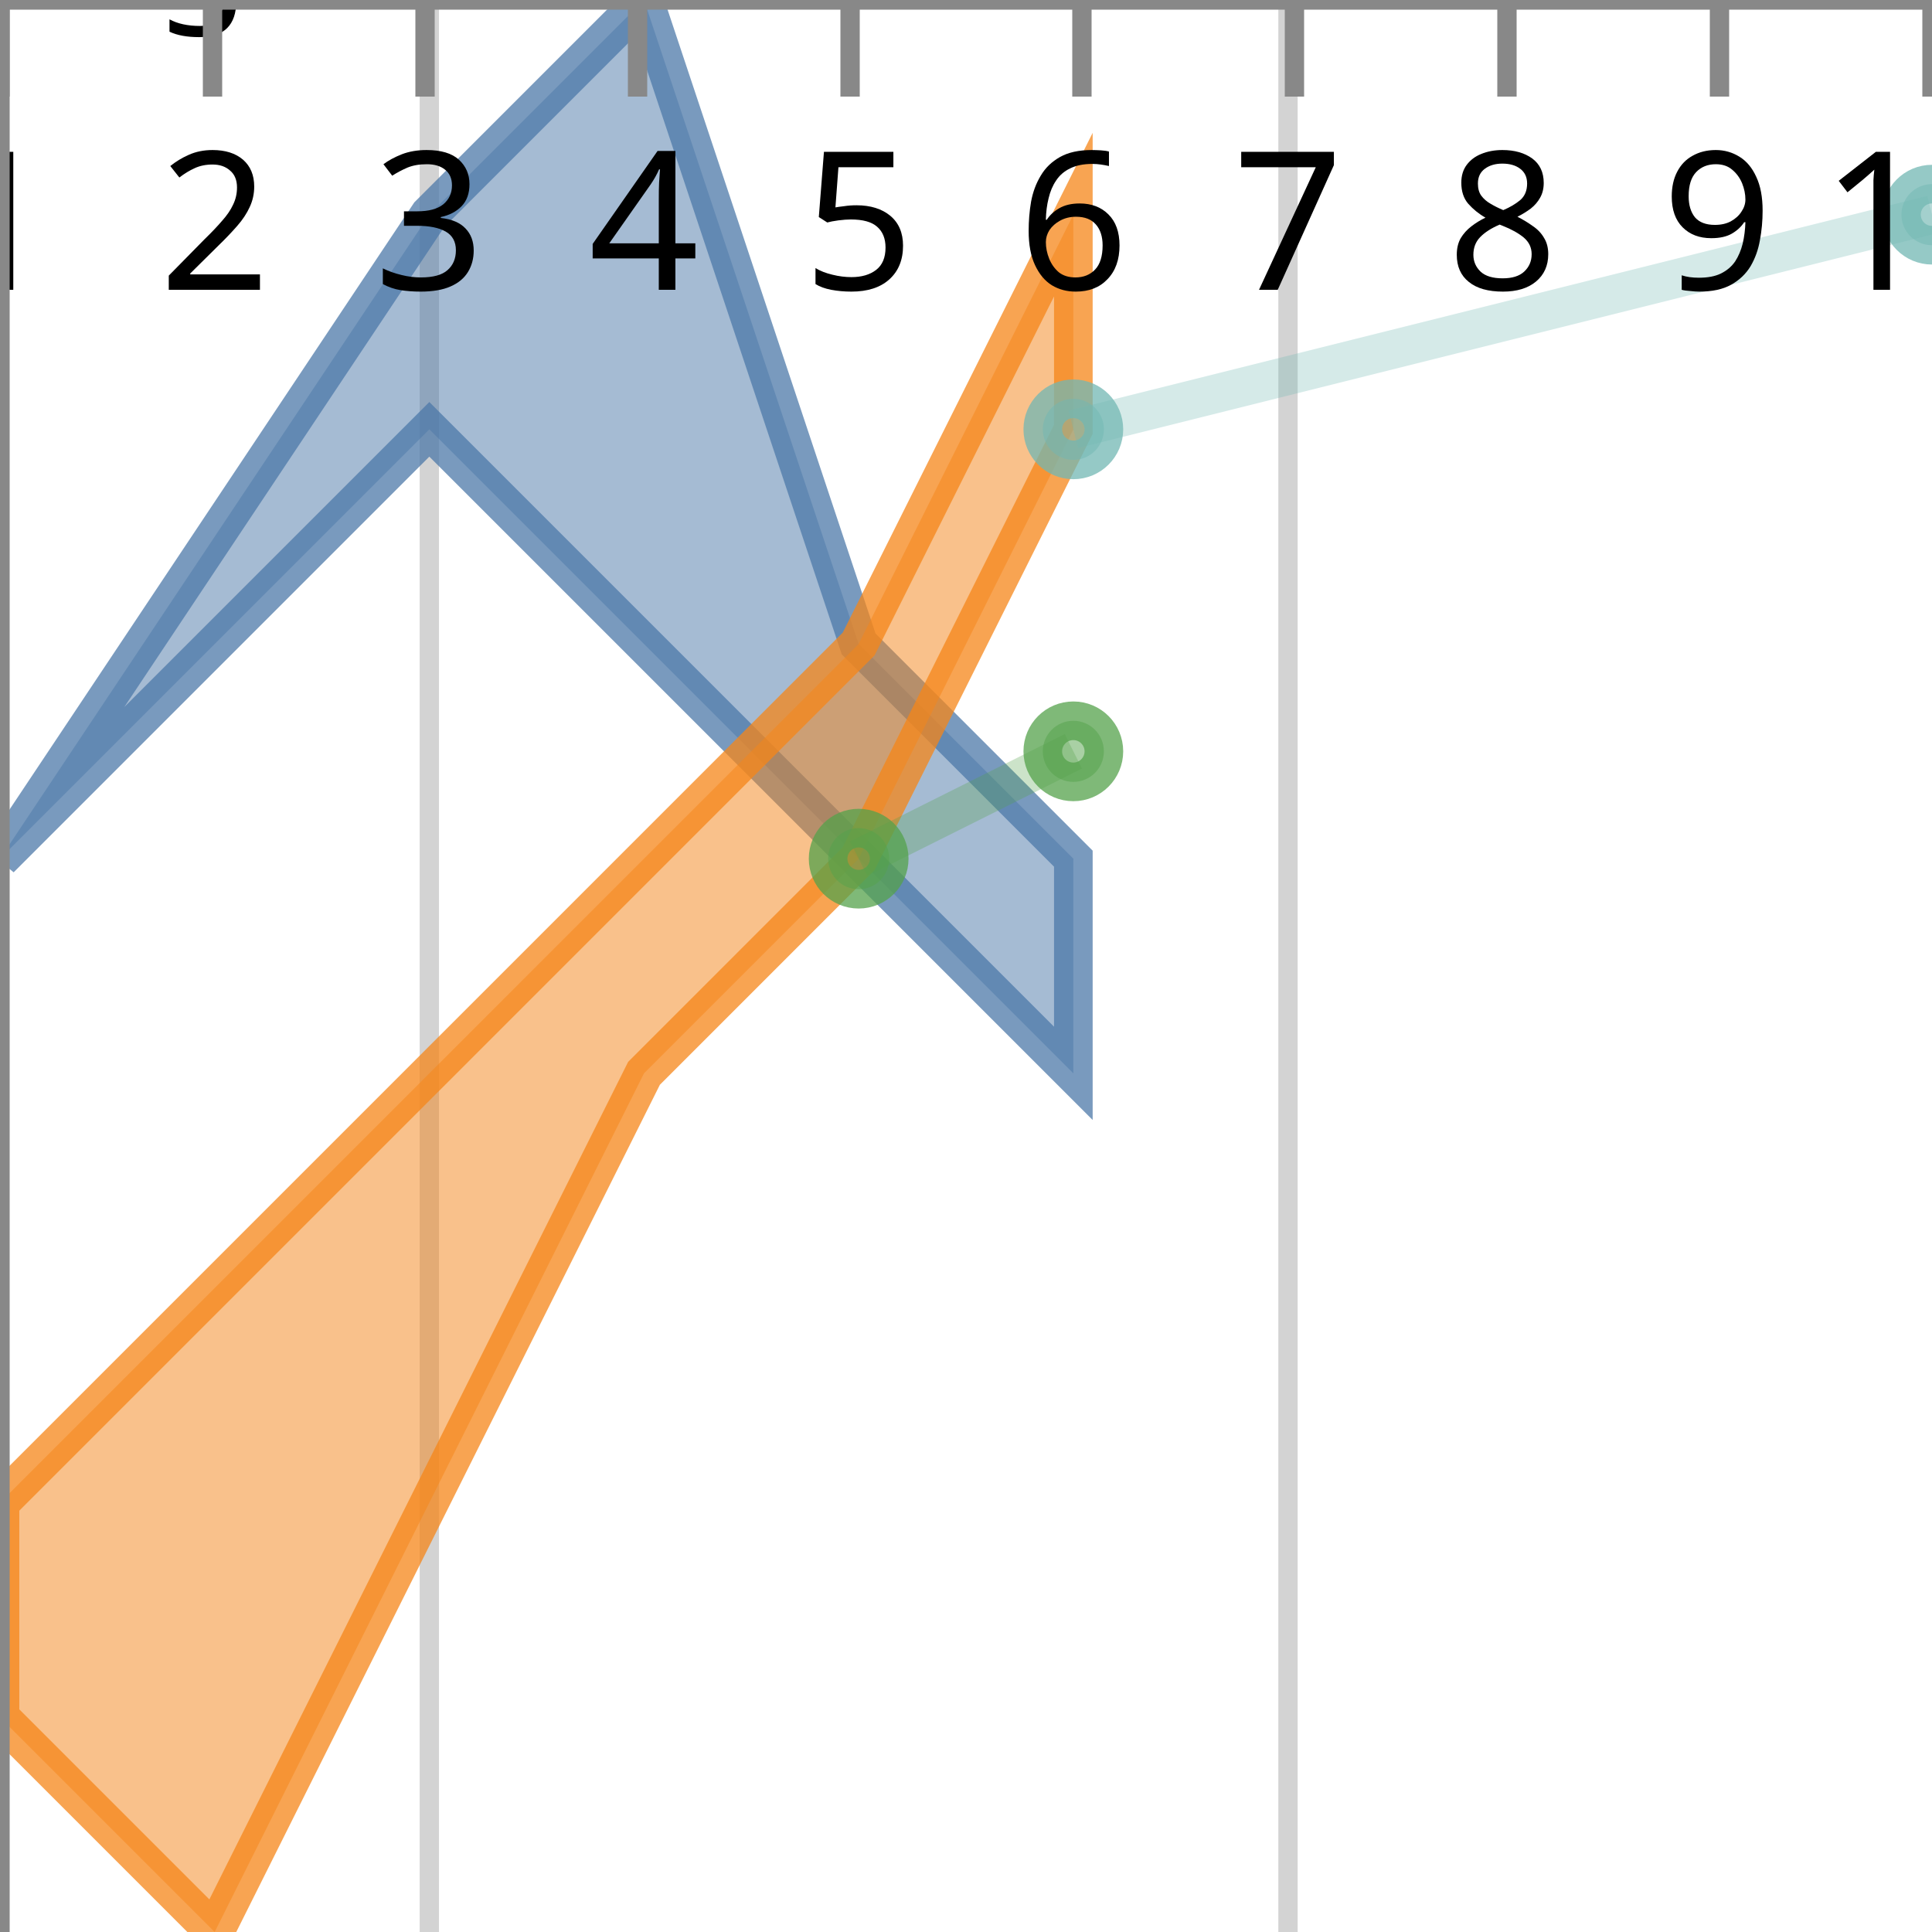
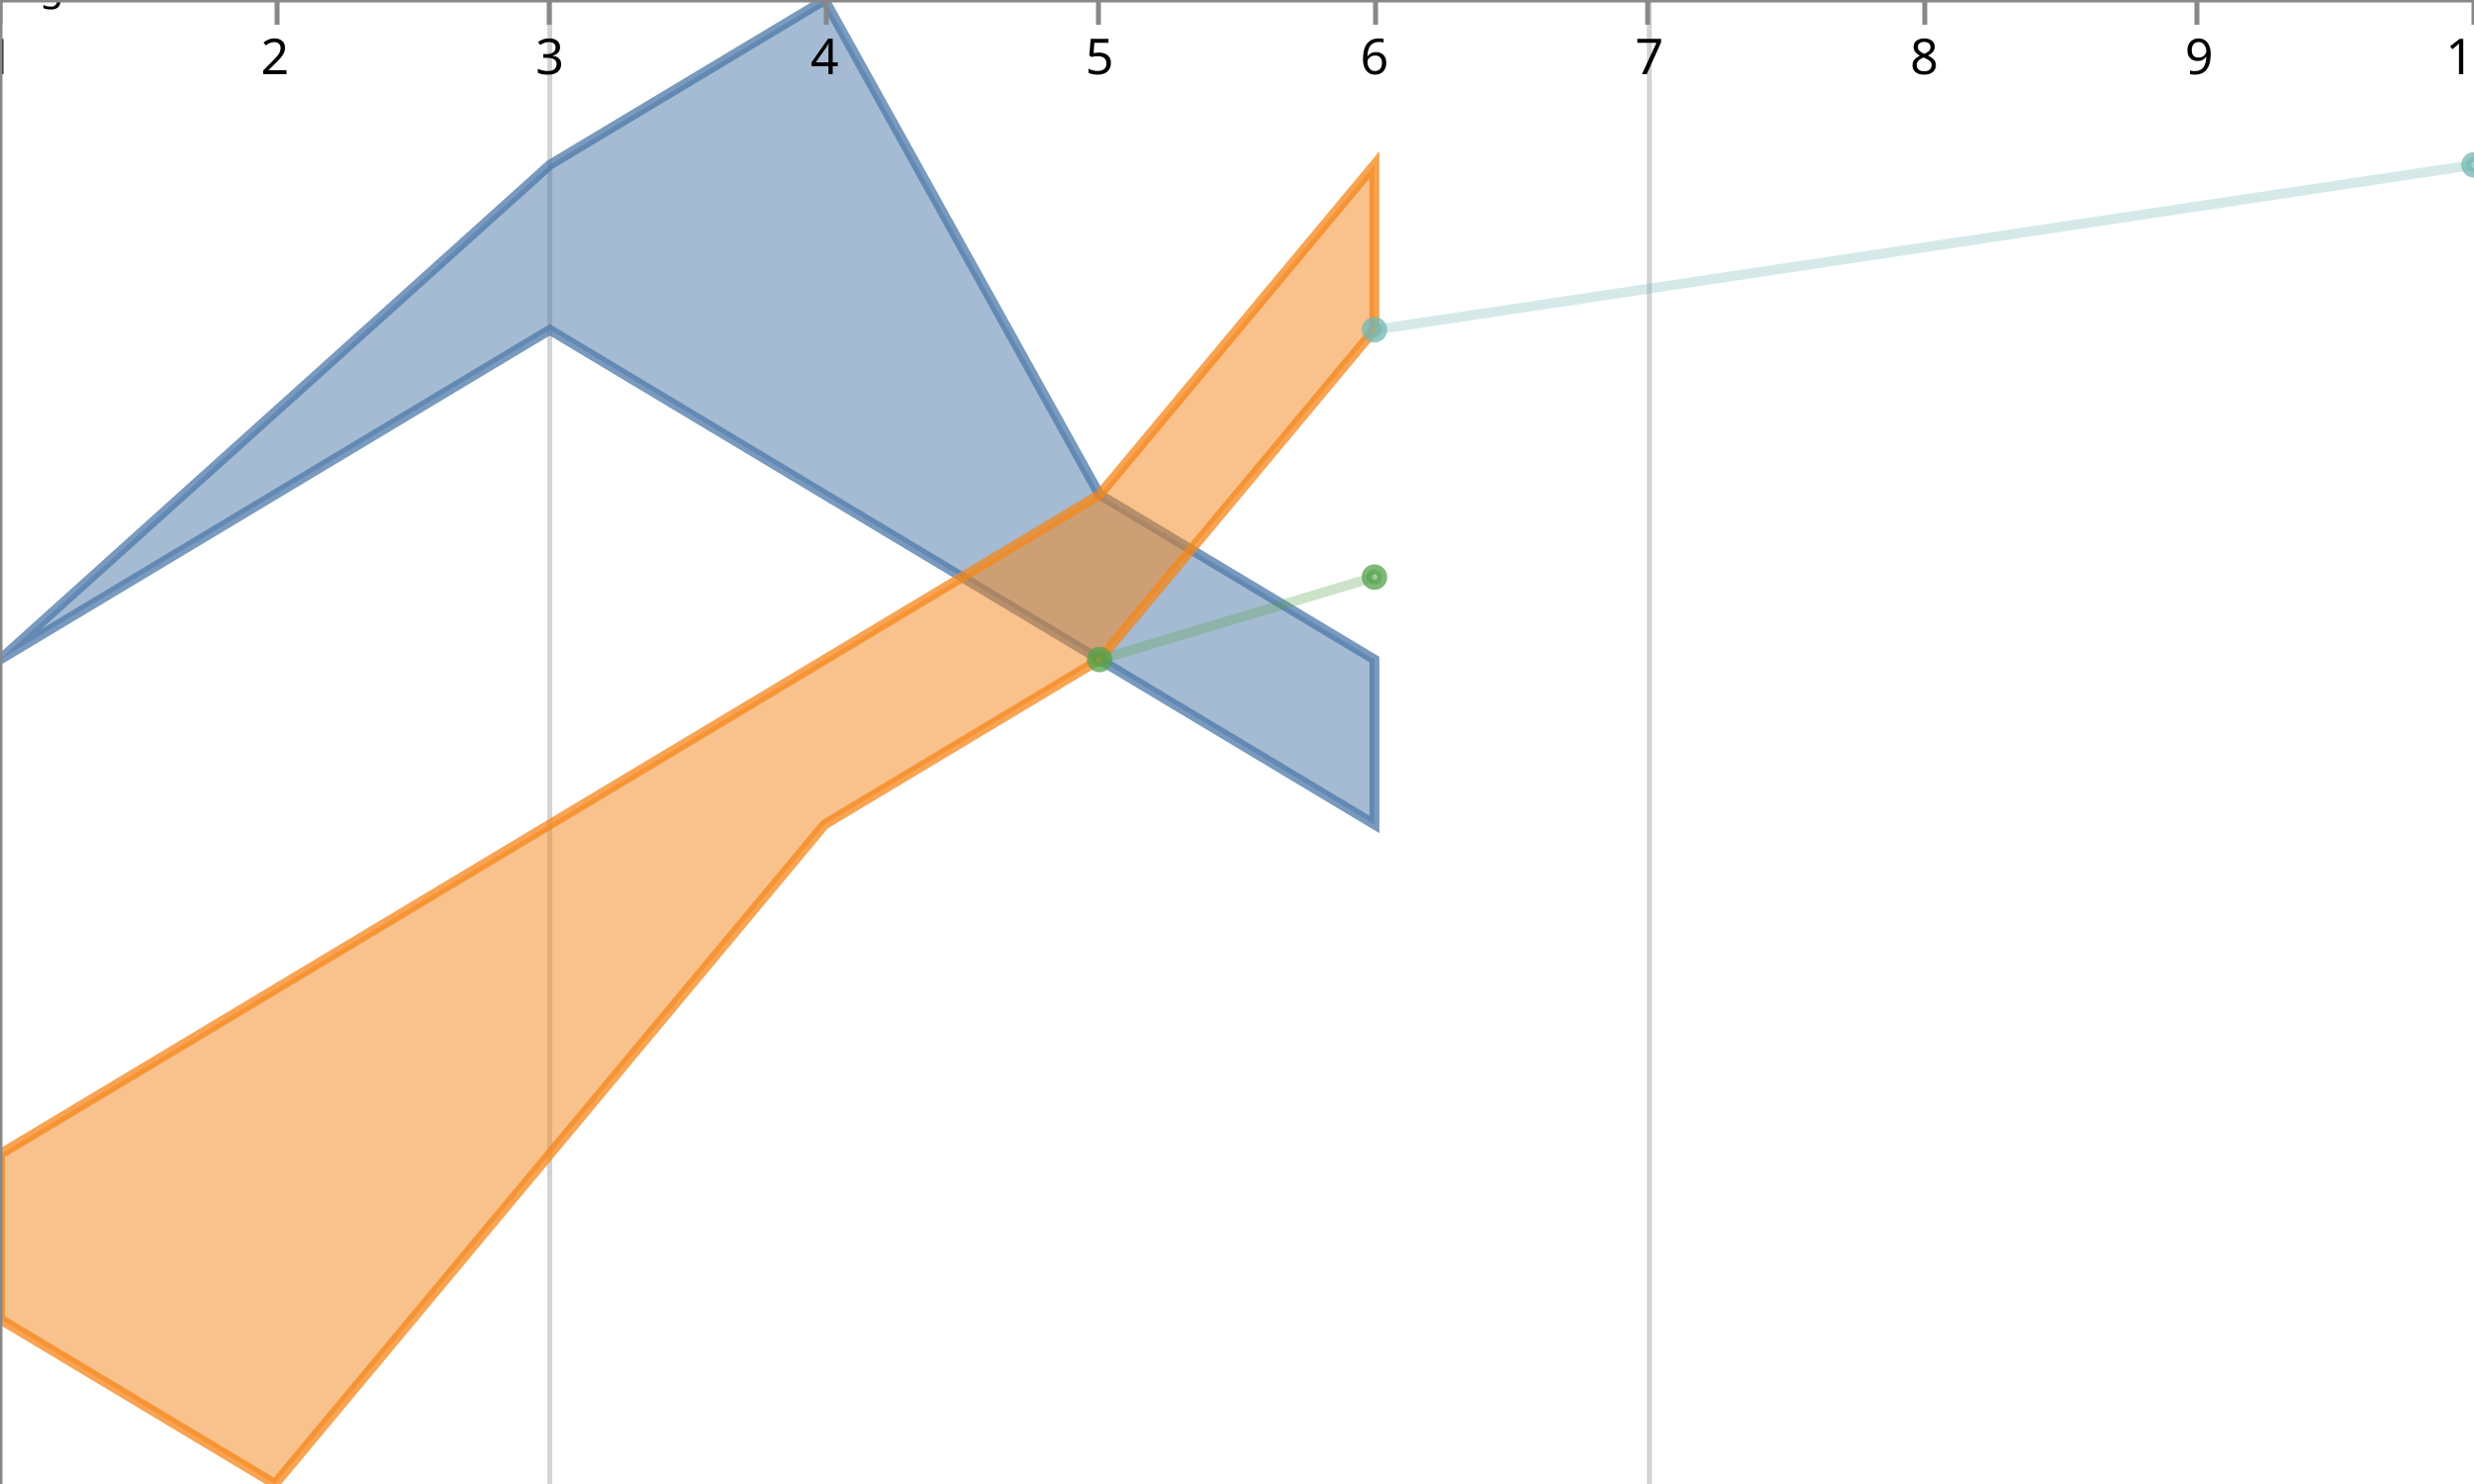
- <svg xmlns="http://www.w3.org/2000/svg" version="1.1" class="marks" width="100" height="100" viewBox="0 0 100 100">
+ <svg xmlns="http://www.w3.org/2000/svg" version="1.1" class="marks" width="500" height="300" viewBox="0 0 500 300">
  <g fill="none" stroke-miterlimit="10" transform="translate(0,0)">
    <g class="mark-group role-frame root" role="graphics-object" aria-roledescription="group mark container">
      <g transform="translate(0,0)">
-         <path class="background" aria-hidden="true" d="M0,0h100v100h-100Z" />
+         <path class="background" aria-hidden="true" d="M0,0h500v300h-500Z" />
        <g>
          <g class="mark-group role-scope _markers" role="graphics-object" aria-roledescription="group mark container">
            <g transform="translate(0,0)">
              <path class="background" aria-hidden="true" d="M0,0h0v0h0Z" />
              <g>
                <g class="mark-rule role-mark _marker text" role="graphics-symbol" aria-roledescription="rule mark container">
-                   <line transform="translate(22.22222,100)" x2="0" y2="-100" stroke="lightgray" opacity="1" />
-                   <line transform="translate(66.66667,100)" x2="0" y2="-100" stroke="lightgray" opacity="1" />
+                   <line transform="translate(111.1111,300)" x2="0" y2="-300" stroke="lightgray" opacity="1" />
+                   <line transform="translate(333.3333,300)" x2="0" y2="-300" stroke="lightgray" opacity="1" />
                </g>
                <g class="mark-text role-mark _marker flags" role="graphics-object" aria-roledescription="text mark container">
                  <text text-anchor="start" transform="translate(0,0)" font-family="sans-serif" font-size="8px" fill="#000">Low marker</text>
                  <text text-anchor="start" transform="translate(0,0)" font-family="sans-serif" font-size="8px" fill="#000">High marker</text>
                </g>
              </g>
              <path class="foreground" aria-hidden="true" d="" display="none" />
            </g>
          </g>
          <g class="mark-group role-legend" role="graphics-symbol" aria-roledescription="legend" aria-label="Symbol legend for stroke color with 5 values: a, b, c, d, e">
            <g transform="translate(0,0)">
              <path class="background" aria-hidden="true" d="M0,0h0v0h0Z" pointer-events="none" />
              <g>
                <g class="mark-group role-legend-entry">
                  <g transform="translate(0,0)">
                    <path class="background" aria-hidden="true" d="M0,0h0v0h0Z" pointer-events="none" />
                    <g />
                    <path class="foreground" aria-hidden="true" d="" pointer-events="none" display="none" />
                  </g>
                </g>
              </g>
              <path class="foreground" aria-hidden="true" d="" pointer-events="none" display="none" />
            </g>
          </g>
          <g class="mark-group role-scope _distributions" role="graphics-object" aria-roledescription="group mark container">
            <g transform="translate(0,0)">
              <path class="background" aria-hidden="true" d="M0,0h0v0h0Z" />
              <g>
                <g class="mark-area role-mark area" role="graphics-symbol" aria-roledescription="area mark container">
-                   <path d="M0,44.444L11.111,33.333L22.222,22.222L33.333,33.333L44.444,44.444L55.556,55.556L55.556,44.444L44.444,33.333L33.333,0L22.222,11.111L11.111,27.778L0,44.444Z" fill="#4c78a8" fill-opacity="0.5" stroke="#4c78a8" stroke-opacity="0.75" stroke-width="2" />
+                   <path d="M0,133.333L55.556,100L111.111,66.667L166.667,100L222.222,133.333L277.778,166.667L277.778,133.333L222.222,100L166.667,0L111.111,33.333L55.556,83.333L0,133.333Z" fill="#4c78a8" fill-opacity="0.5" stroke="#4c78a8" stroke-opacity="0.75" stroke-width="2" />
                </g>
              </g>
              <path class="foreground" aria-hidden="true" d="" display="none" />
            </g>
            <g transform="translate(0,0)">
              <path class="background" aria-hidden="true" d="M0,0h0v0h0Z" />
              <g>
                <g class="mark-area role-mark area" role="graphics-symbol" aria-roledescription="area mark container">
-                   <path d="M0,88.889L11.111,100L22.222,77.778L33.333,55.556L44.444,44.444L55.556,22.222L55.556,11.111L44.444,33.333L33.333,44.444L22.222,55.556L11.111,66.667L0,77.778Z" fill="#f58518" fill-opacity="0.5" stroke="#f58518" stroke-opacity="0.75" stroke-width="2" />
+                   <path d="M0,266.667L55.556,300L111.111,233.333L166.667,166.667L222.222,133.333L277.778,66.667L277.778,33.333L222.222,100L166.667,133.333L111.111,166.667L55.556,200L0,233.333Z" fill="#f58518" fill-opacity="0.5" stroke="#f58518" stroke-opacity="0.75" stroke-width="2" />
                </g>
              </g>
              <path class="foreground" aria-hidden="true" d="" display="none" />
            </g>
          </g>
          <g class="mark-group role-scope _traces" role="graphics-object" aria-roledescription="group mark container">
            <g transform="translate(0,0)">
              <path class="background" aria-hidden="true" d="M0,0h0v0h0Z" />
              <g>
                <g class="mark-line role-mark _traces_lines" role="graphics-symbol" aria-roledescription="line mark container">
-                   <path d="M55.556,22.222Z" stroke="#e45756" stroke-opacity="0.75" stroke-width="2" />
+                   <path d="M277.778,66.667Z" stroke="#e45756" stroke-opacity="0.75" stroke-width="2" />
                </g>
              </g>
              <path class="foreground" aria-hidden="true" d="" display="none" />
            </g>
            <g transform="translate(0,0)">
              <path class="background" aria-hidden="true" d="M0,0h0v0h0Z" />
              <g>
                <g class="mark-line role-mark _traces_lines" role="graphics-symbol" aria-roledescription="line mark container">
-                   <path d="M55.556,22.222Z" stroke="#72b7b2" stroke-opacity="0.75" stroke-width="2" />
+                   <path d="M277.778,66.667Z" stroke="#72b7b2" stroke-opacity="0.75" stroke-width="2" />
                </g>
              </g>
              <path class="foreground" aria-hidden="true" d="" display="none" />
            </g>
          </g>
          <g class="mark-group role-scope _points" role="graphics-object" aria-roledescription="group mark container">
            <g transform="translate(0,0)">
              <path class="background" aria-hidden="true" d="M0,0h0v0h0Z" />
              <g>
                <g class="mark-symbol role-mark _points_symbol" role="graphics-symbol" aria-roledescription="symbol mark container">
-                   <path transform="translate(55.55556,22.22222)" d="M1.581,0A1.581,1.581,0,1,1,-1.581,0A1.581,1.581,0,1,1,1.581,0" fill="#72b7b2" fill-opacity="0.5" stroke="#72b7b2" stroke-opacity="0.75" stroke-width="2" />
-                   <path transform="translate(100,11.11111)" d="M1.581,0A1.581,1.581,0,1,1,-1.581,0A1.581,1.581,0,1,1,1.581,0" fill="#72b7b2" fill-opacity="0.5" stroke="#72b7b2" stroke-opacity="0.75" stroke-width="2" />
+                   <path transform="translate(277.7778,66.66667)" d="M1.581,0A1.581,1.581,0,1,1,-1.581,0A1.581,1.581,0,1,1,1.581,0" fill="#72b7b2" fill-opacity="0.5" stroke="#72b7b2" stroke-opacity="0.75" stroke-width="2" />
+                   <path transform="translate(500,33.33333)" d="M1.581,0A1.581,1.581,0,1,1,-1.581,0A1.581,1.581,0,1,1,1.581,0" fill="#72b7b2" fill-opacity="0.5" stroke="#72b7b2" stroke-opacity="0.75" stroke-width="2" />
                </g>
                <g class="mark-line role-mark _points_line" role="graphics-symbol" aria-roledescription="line mark container">
-                   <path d="M55.556,22.222L100,11.111" stroke="#72b7b2" stroke-opacity="0.3" stroke-width="2" />
+                   <path d="M277.778,66.667L500,33.333" stroke="#72b7b2" stroke-opacity="0.3" stroke-width="2" />
                </g>
              </g>
              <path class="foreground" aria-hidden="true" d="" display="none" />
            </g>
            <g transform="translate(0,0)">
              <path class="background" aria-hidden="true" d="M0,0h0v0h0Z" />
              <g>
                <g class="mark-symbol role-mark _points_symbol" role="graphics-symbol" aria-roledescription="symbol mark container">
-                   <path transform="translate(44.44444,44.44444)" d="M1.581,0A1.581,1.581,0,1,1,-1.581,0A1.581,1.581,0,1,1,1.581,0" fill="#54a24b" fill-opacity="0.5" stroke="#54a24b" stroke-opacity="0.75" stroke-width="2" />
-                   <path transform="translate(55.55556,38.88889)" d="M1.581,0A1.581,1.581,0,1,1,-1.581,0A1.581,1.581,0,1,1,1.581,0" fill="#54a24b" fill-opacity="0.5" stroke="#54a24b" stroke-opacity="0.75" stroke-width="2" />
+                   <path transform="translate(222.2222,133.3333)" d="M1.581,0A1.581,1.581,0,1,1,-1.581,0A1.581,1.581,0,1,1,1.581,0" fill="#54a24b" fill-opacity="0.5" stroke="#54a24b" stroke-opacity="0.75" stroke-width="2" />
+                   <path transform="translate(277.7778,116.6667)" d="M1.581,0A1.581,1.581,0,1,1,-1.581,0A1.581,1.581,0,1,1,1.581,0" fill="#54a24b" fill-opacity="0.5" stroke="#54a24b" stroke-opacity="0.75" stroke-width="2" />
                </g>
                <g class="mark-line role-mark _points_line" role="graphics-symbol" aria-roledescription="line mark container">
-                   <path d="M44.444,44.444L55.556,38.889" stroke="#54a24b" stroke-opacity="0.3" stroke-width="2" />
+                   <path d="M222.222,133.333L277.778,116.667" stroke="#54a24b" stroke-opacity="0.3" stroke-width="2" />
                </g>
              </g>
              <path class="foreground" aria-hidden="true" d="" display="none" />
            </g>
          </g>
          <g class="mark-group role-axis" role="graphics-symbol" aria-roledescription="axis" aria-label="X-axis for a linear scale with values from 1 to 10">
            <g transform="translate(0,0)">
              <path class="background" aria-hidden="true" d="M0,0h0v0h0Z" pointer-events="none" />
              <g>
                <g class="mark-rule role-axis-tick" pointer-events="none">
                  <line transform="translate(0,0)" x2="0" y2="5" stroke="#888" stroke-width="1" opacity="1" />
-                   <line transform="translate(11,0)" x2="0" y2="5" stroke="#888" stroke-width="1" opacity="1" />
-                   <line transform="translate(22,0)" x2="0" y2="5" stroke="#888" stroke-width="1" opacity="1" />
-                   <line transform="translate(33,0)" x2="0" y2="5" stroke="#888" stroke-width="1" opacity="1" />
-                   <line transform="translate(44,0)" x2="0" y2="5" stroke="#888" stroke-width="1" opacity="1" />
                  <line transform="translate(56,0)" x2="0" y2="5" stroke="#888" stroke-width="1" opacity="1" />
-                   <line transform="translate(67,0)" x2="0" y2="5" stroke="#888" stroke-width="1" opacity="1" />
-                   <line transform="translate(78,0)" x2="0" y2="5" stroke="#888" stroke-width="1" opacity="1" />
-                   <line transform="translate(89,0)" x2="0" y2="5" stroke="#888" stroke-width="1" opacity="1" />
-                   <line transform="translate(100,0)" x2="0" y2="5" stroke="#888" stroke-width="1" opacity="1" />
+                   <line transform="translate(111,0)" x2="0" y2="5" stroke="#888" stroke-width="1" opacity="1" />
+                   <line transform="translate(167,0)" x2="0" y2="5" stroke="#888" stroke-width="1" opacity="1" />
+                   <line transform="translate(222,0)" x2="0" y2="5" stroke="#888" stroke-width="1" opacity="1" />
+                   <line transform="translate(278,0)" x2="0" y2="5" stroke="#888" stroke-width="1" opacity="1" />
+                   <line transform="translate(333,0)" x2="0" y2="5" stroke="#888" stroke-width="1" opacity="1" />
+                   <line transform="translate(389,0)" x2="0" y2="5" stroke="#888" stroke-width="1" opacity="1" />
+                   <line transform="translate(444,0)" x2="0" y2="5" stroke="#888" stroke-width="1" opacity="1" />
+                   <line transform="translate(500,0)" x2="0" y2="5" stroke="#888" stroke-width="1" opacity="1" />
                </g>
                <g class="mark-text role-axis-label" pointer-events="none">
                  <text text-anchor="middle" transform="translate(0,15)" font-family="sans-serif" font-size="10px" fill="#000" opacity="1">1</text>
-                   <text text-anchor="middle" transform="translate(11.11111,15)" font-family="sans-serif" font-size="10px" fill="#000" opacity="1">2</text>
-                   <text text-anchor="middle" transform="translate(22.22222,15)" font-family="sans-serif" font-size="10px" fill="#000" opacity="1">3</text>
-                   <text text-anchor="middle" transform="translate(33.33333,15)" font-family="sans-serif" font-size="10px" fill="#000" opacity="1">4</text>
-                   <text text-anchor="middle" transform="translate(44.44444,15)" font-family="sans-serif" font-size="10px" fill="#000" opacity="1">5</text>
-                   <text text-anchor="middle" transform="translate(55.55556,15)" font-family="sans-serif" font-size="10px" fill="#000" opacity="1">6</text>
-                   <text text-anchor="middle" transform="translate(66.66667,15)" font-family="sans-serif" font-size="10px" fill="#000" opacity="1">7</text>
-                   <text text-anchor="middle" transform="translate(77.77778,15)" font-family="sans-serif" font-size="10px" fill="#000" opacity="1">8</text>
-                   <text text-anchor="middle" transform="translate(88.88889,15)" font-family="sans-serif" font-size="10px" fill="#000" opacity="1">9</text>
-                   <text text-anchor="middle" transform="translate(100,15)" font-family="sans-serif" font-size="10px" fill="#000" opacity="1">10</text>
+                   <text text-anchor="middle" transform="translate(55.55556,15)" font-family="sans-serif" font-size="10px" fill="#000" opacity="1">2</text>
+                   <text text-anchor="middle" transform="translate(111.1111,15)" font-family="sans-serif" font-size="10px" fill="#000" opacity="1">3</text>
+                   <text text-anchor="middle" transform="translate(166.6667,15)" font-family="sans-serif" font-size="10px" fill="#000" opacity="1">4</text>
+                   <text text-anchor="middle" transform="translate(222.2222,15)" font-family="sans-serif" font-size="10px" fill="#000" opacity="1">5</text>
+                   <text text-anchor="middle" transform="translate(277.7778,15)" font-family="sans-serif" font-size="10px" fill="#000" opacity="1">6</text>
+                   <text text-anchor="middle" transform="translate(333.3333,15)" font-family="sans-serif" font-size="10px" fill="#000" opacity="1">7</text>
+                   <text text-anchor="middle" transform="translate(388.8889,15)" font-family="sans-serif" font-size="10px" fill="#000" opacity="1">8</text>
+                   <text text-anchor="middle" transform="translate(444.4444,15)" font-family="sans-serif" font-size="10px" fill="#000" opacity="1">9</text>
+                   <text text-anchor="middle" transform="translate(500,15)" font-family="sans-serif" font-size="10px" fill="#000" opacity="1">10</text>
                </g>
                <g class="mark-rule role-axis-domain" pointer-events="none">
-                   <line transform="translate(0,0)" x2="100" y2="0" stroke="#888" stroke-width="1" opacity="1" />
+                   <line transform="translate(0,0)" x2="500" y2="0" stroke="#888" stroke-width="1" opacity="1" />
                </g>
              </g>
              <path class="foreground" aria-hidden="true" d="" pointer-events="none" display="none" />
            </g>
          </g>
          <g class="mark-group role-axis" role="graphics-symbol" aria-roledescription="axis" aria-label="Y-axis for a linear scale with values from −40 to 50">
            <g transform="translate(0,0)">
              <path class="background" aria-hidden="true" d="M0,0h0v0h0Z" pointer-events="none" />
              <g>
                <g class="mark-rule role-axis-tick" pointer-events="none">
+                   <line transform="translate(0,300)" x2="-5" y2="0" stroke="#888" stroke-width="1" opacity="1" />
+                   <line transform="translate(0,267)" x2="-5" y2="0" stroke="#888" stroke-width="1" opacity="1" />
+                   <line transform="translate(0,233)" x2="-5" y2="0" stroke="#888" stroke-width="1" opacity="1" />
+                   <line transform="translate(0,200)" x2="-5" y2="0" stroke="#888" stroke-width="1" opacity="1" />
+                   <line transform="translate(0,167)" x2="-5" y2="0" stroke="#888" stroke-width="1" opacity="1" />
+                   <line transform="translate(0,133)" x2="-5" y2="0" stroke="#888" stroke-width="1" opacity="1" />
                  <line transform="translate(0,100)" x2="-5" y2="0" stroke="#888" stroke-width="1" opacity="1" />
-                   <line transform="translate(0,89)" x2="-5" y2="0" stroke="#888" stroke-width="1" opacity="1" />
-                   <line transform="translate(0,78)" x2="-5" y2="0" stroke="#888" stroke-width="1" opacity="1" />
                  <line transform="translate(0,67)" x2="-5" y2="0" stroke="#888" stroke-width="1" opacity="1" />
-                   <line transform="translate(0,56)" x2="-5" y2="0" stroke="#888" stroke-width="1" opacity="1" />
-                   <line transform="translate(0,44)" x2="-5" y2="0" stroke="#888" stroke-width="1" opacity="1" />
                  <line transform="translate(0,33)" x2="-5" y2="0" stroke="#888" stroke-width="1" opacity="1" />
-                   <line transform="translate(0,22)" x2="-5" y2="0" stroke="#888" stroke-width="1" opacity="1" />
-                   <line transform="translate(0,11)" x2="-5" y2="0" stroke="#888" stroke-width="1" opacity="1" />
                  <line transform="translate(0,0)" x2="-5" y2="0" stroke="#888" stroke-width="1" opacity="1" />
                </g>
                <g class="mark-text role-axis-label" pointer-events="none">
-                   <text text-anchor="end" transform="translate(-7,103)" font-family="sans-serif" font-size="10px" fill="#000" opacity="1">−40</text>
-                   <text text-anchor="end" transform="translate(-7,91.88889)" font-family="sans-serif" font-size="10px" fill="#000" opacity="1">−30</text>
-                   <text text-anchor="end" transform="translate(-7,80.77778)" font-family="sans-serif" font-size="10px" fill="#000" opacity="1">−20</text>
-                   <text text-anchor="end" transform="translate(-7,69.66667)" font-family="sans-serif" font-size="10px" fill="#000" opacity="1">−10</text>
-                   <text text-anchor="end" transform="translate(-7,58.55556)" font-family="sans-serif" font-size="10px" fill="#000" opacity="1">0</text>
-                   <text text-anchor="end" transform="translate(-7,47.44444)" font-family="sans-serif" font-size="10px" fill="#000" opacity="1">10</text>
-                   <text text-anchor="end" transform="translate(-7,36.33333)" font-family="sans-serif" font-size="10px" fill="#000" opacity="1">20</text>
-                   <text text-anchor="end" transform="translate(-7,25.22222)" font-family="sans-serif" font-size="10px" fill="#000" opacity="1">30</text>
-                   <text text-anchor="end" transform="translate(-7,14.11111)" font-family="sans-serif" font-size="10px" fill="#000" opacity="1">40</text>
+                   <text text-anchor="end" transform="translate(-7,303)" font-family="sans-serif" font-size="10px" fill="#000" opacity="1">−40</text>
+                   <text text-anchor="end" transform="translate(-7,269.6667)" font-family="sans-serif" font-size="10px" fill="#000" opacity="1">−30</text>
+                   <text text-anchor="end" transform="translate(-7,236.3333)" font-family="sans-serif" font-size="10px" fill="#000" opacity="1">−20</text>
+                   <text text-anchor="end" transform="translate(-7,203)" font-family="sans-serif" font-size="10px" fill="#000" opacity="1">−10</text>
+                   <text text-anchor="end" transform="translate(-7,169.6667)" font-family="sans-serif" font-size="10px" fill="#000" opacity="1">0</text>
+                   <text text-anchor="end" transform="translate(-7,136.3333)" font-family="sans-serif" font-size="10px" fill="#000" opacity="1">10</text>
+                   <text text-anchor="end" transform="translate(-7,103)" font-family="sans-serif" font-size="10px" fill="#000" opacity="1">20</text>
+                   <text text-anchor="end" transform="translate(-7,69.66667)" font-family="sans-serif" font-size="10px" fill="#000" opacity="1">30</text>
+                   <text text-anchor="end" transform="translate(-7,36.33333)" font-family="sans-serif" font-size="10px" fill="#000" opacity="1">40</text>
                  <text text-anchor="end" transform="translate(-7,3)" font-family="sans-serif" font-size="10px" fill="#000" opacity="1">50</text>
                </g>
                <g class="mark-rule role-axis-domain" pointer-events="none">
-                   <line transform="translate(0,100)" x2="0" y2="-100" stroke="#888" stroke-width="1" opacity="1" />
+                   <line transform="translate(0,300)" x2="0" y2="-300" stroke="#888" stroke-width="1" opacity="1" />
                </g>
              </g>
              <path class="foreground" aria-hidden="true" d="" pointer-events="none" display="none" />
            </g>
          </g>
        </g>
        <path class="foreground" aria-hidden="true" d="" display="none" />
      </g>
    </g>
  </g>
</svg>
